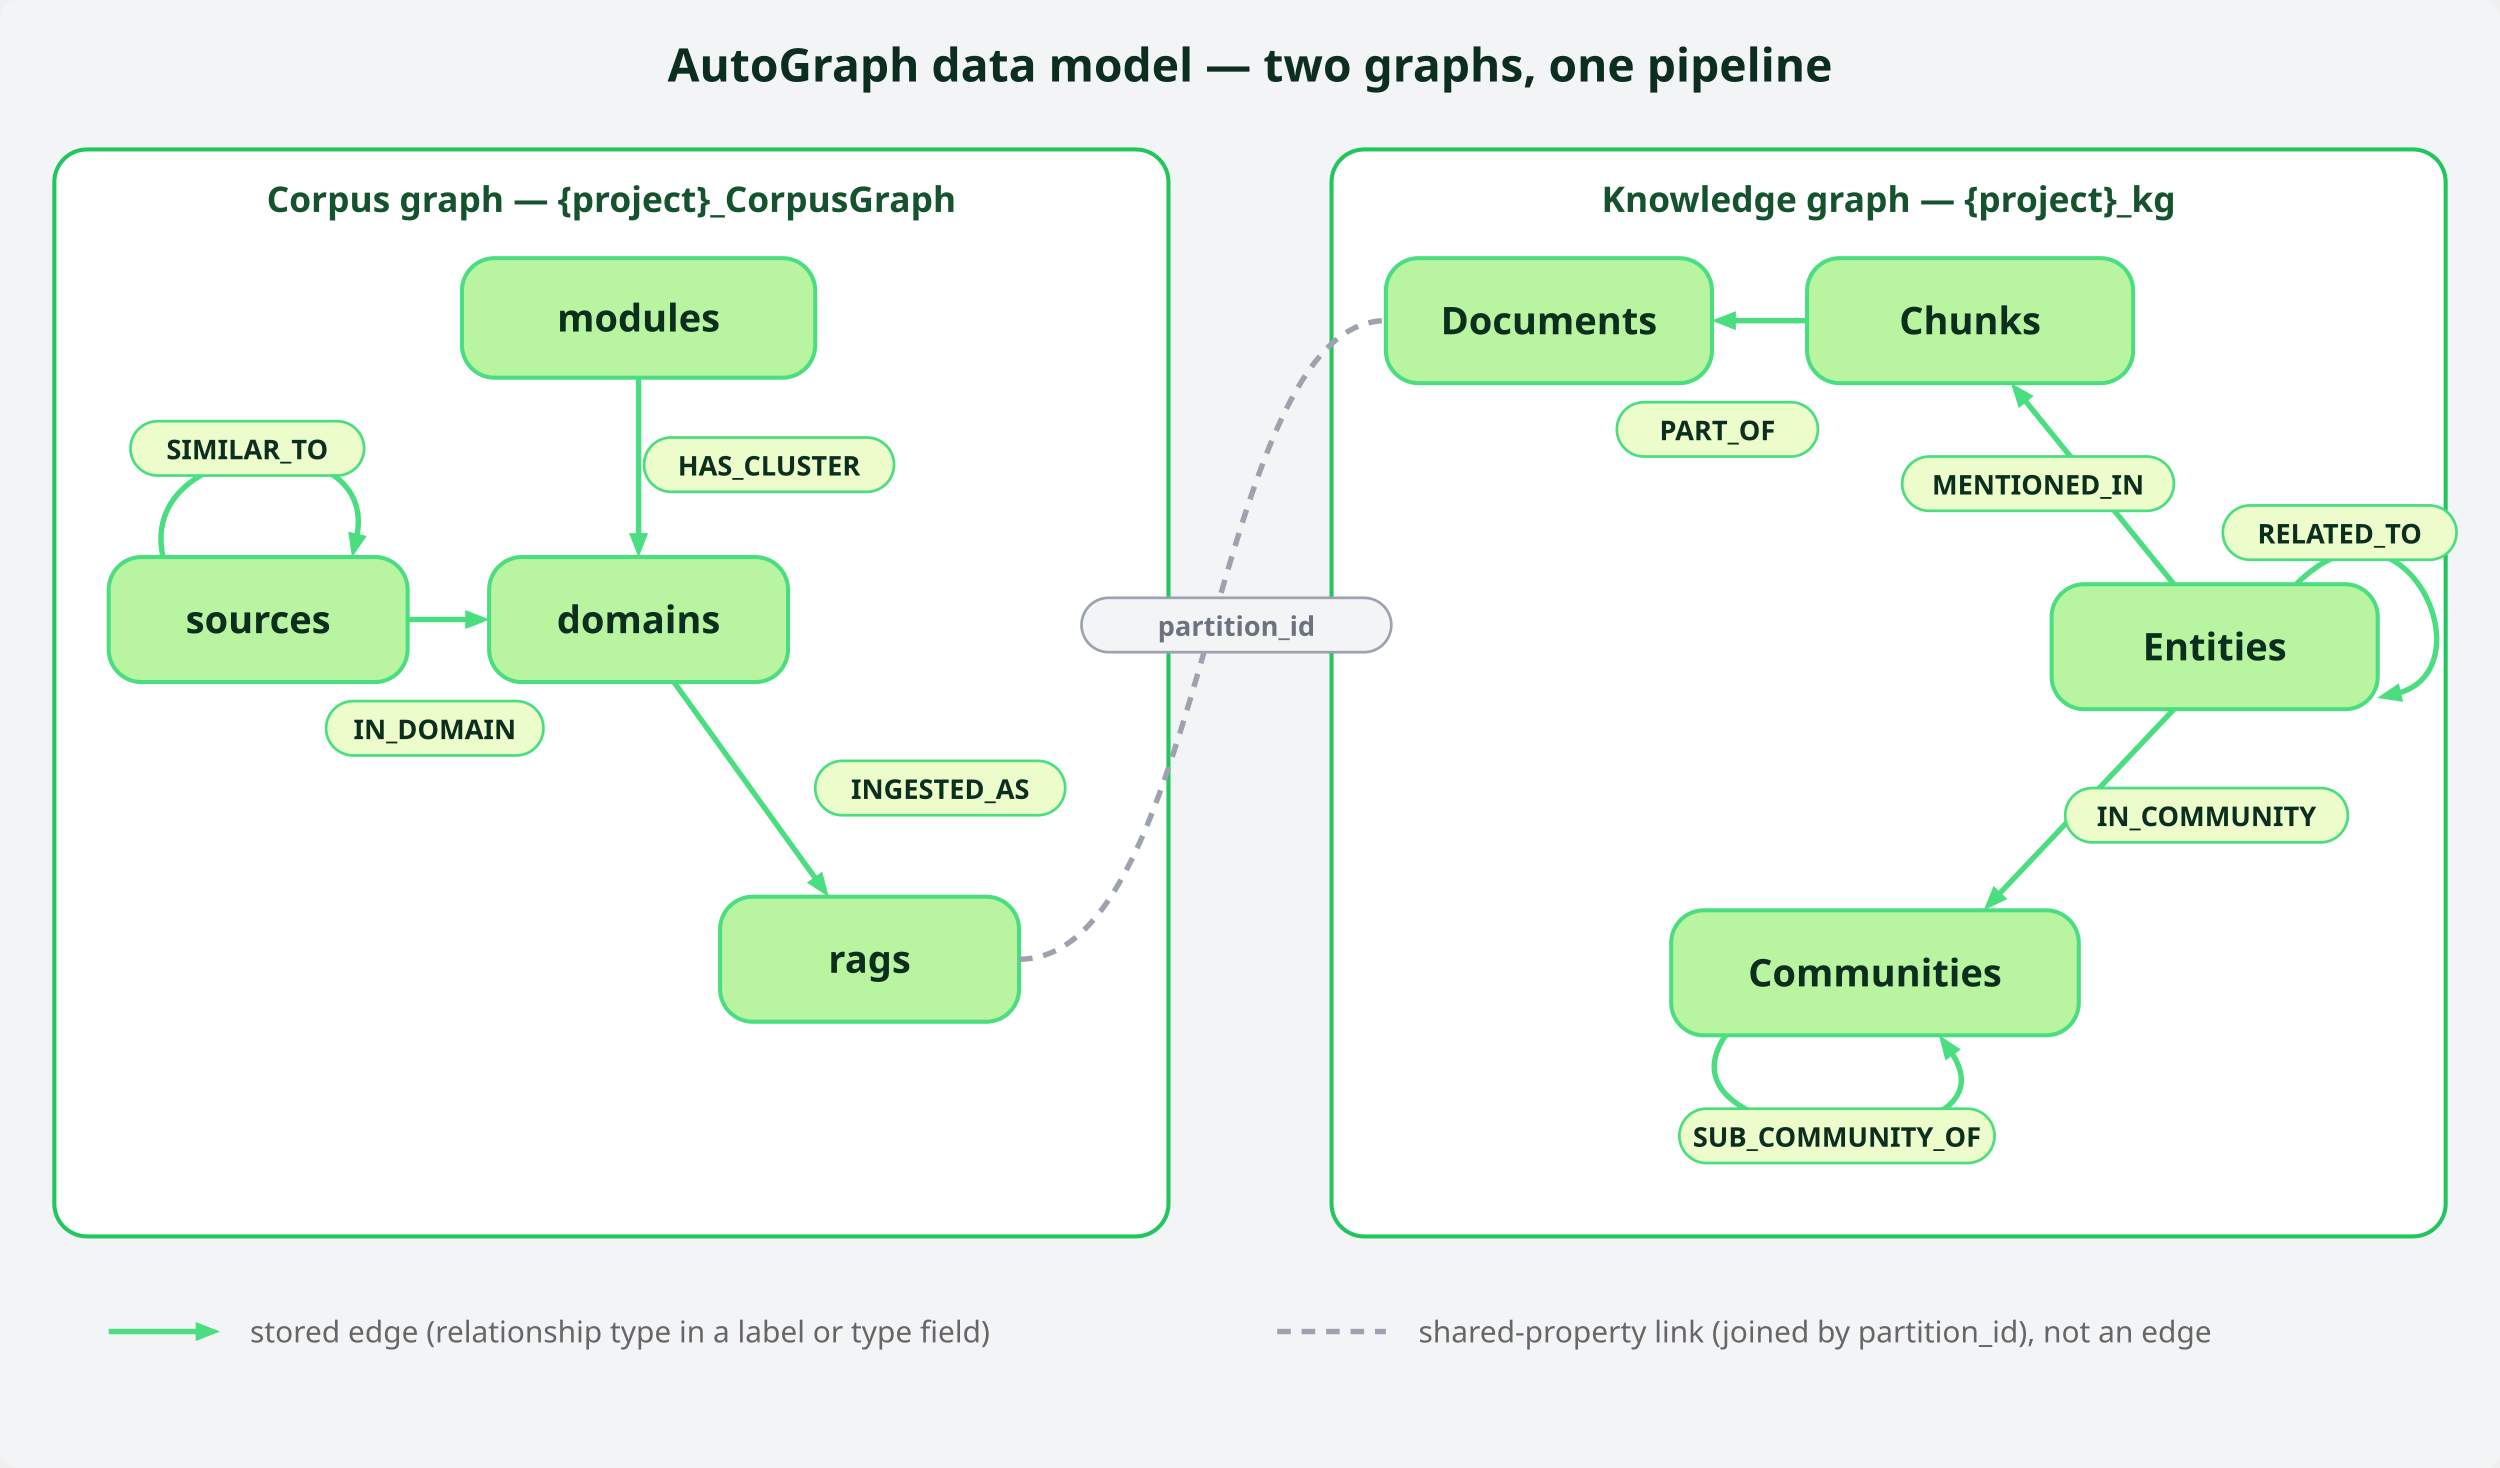
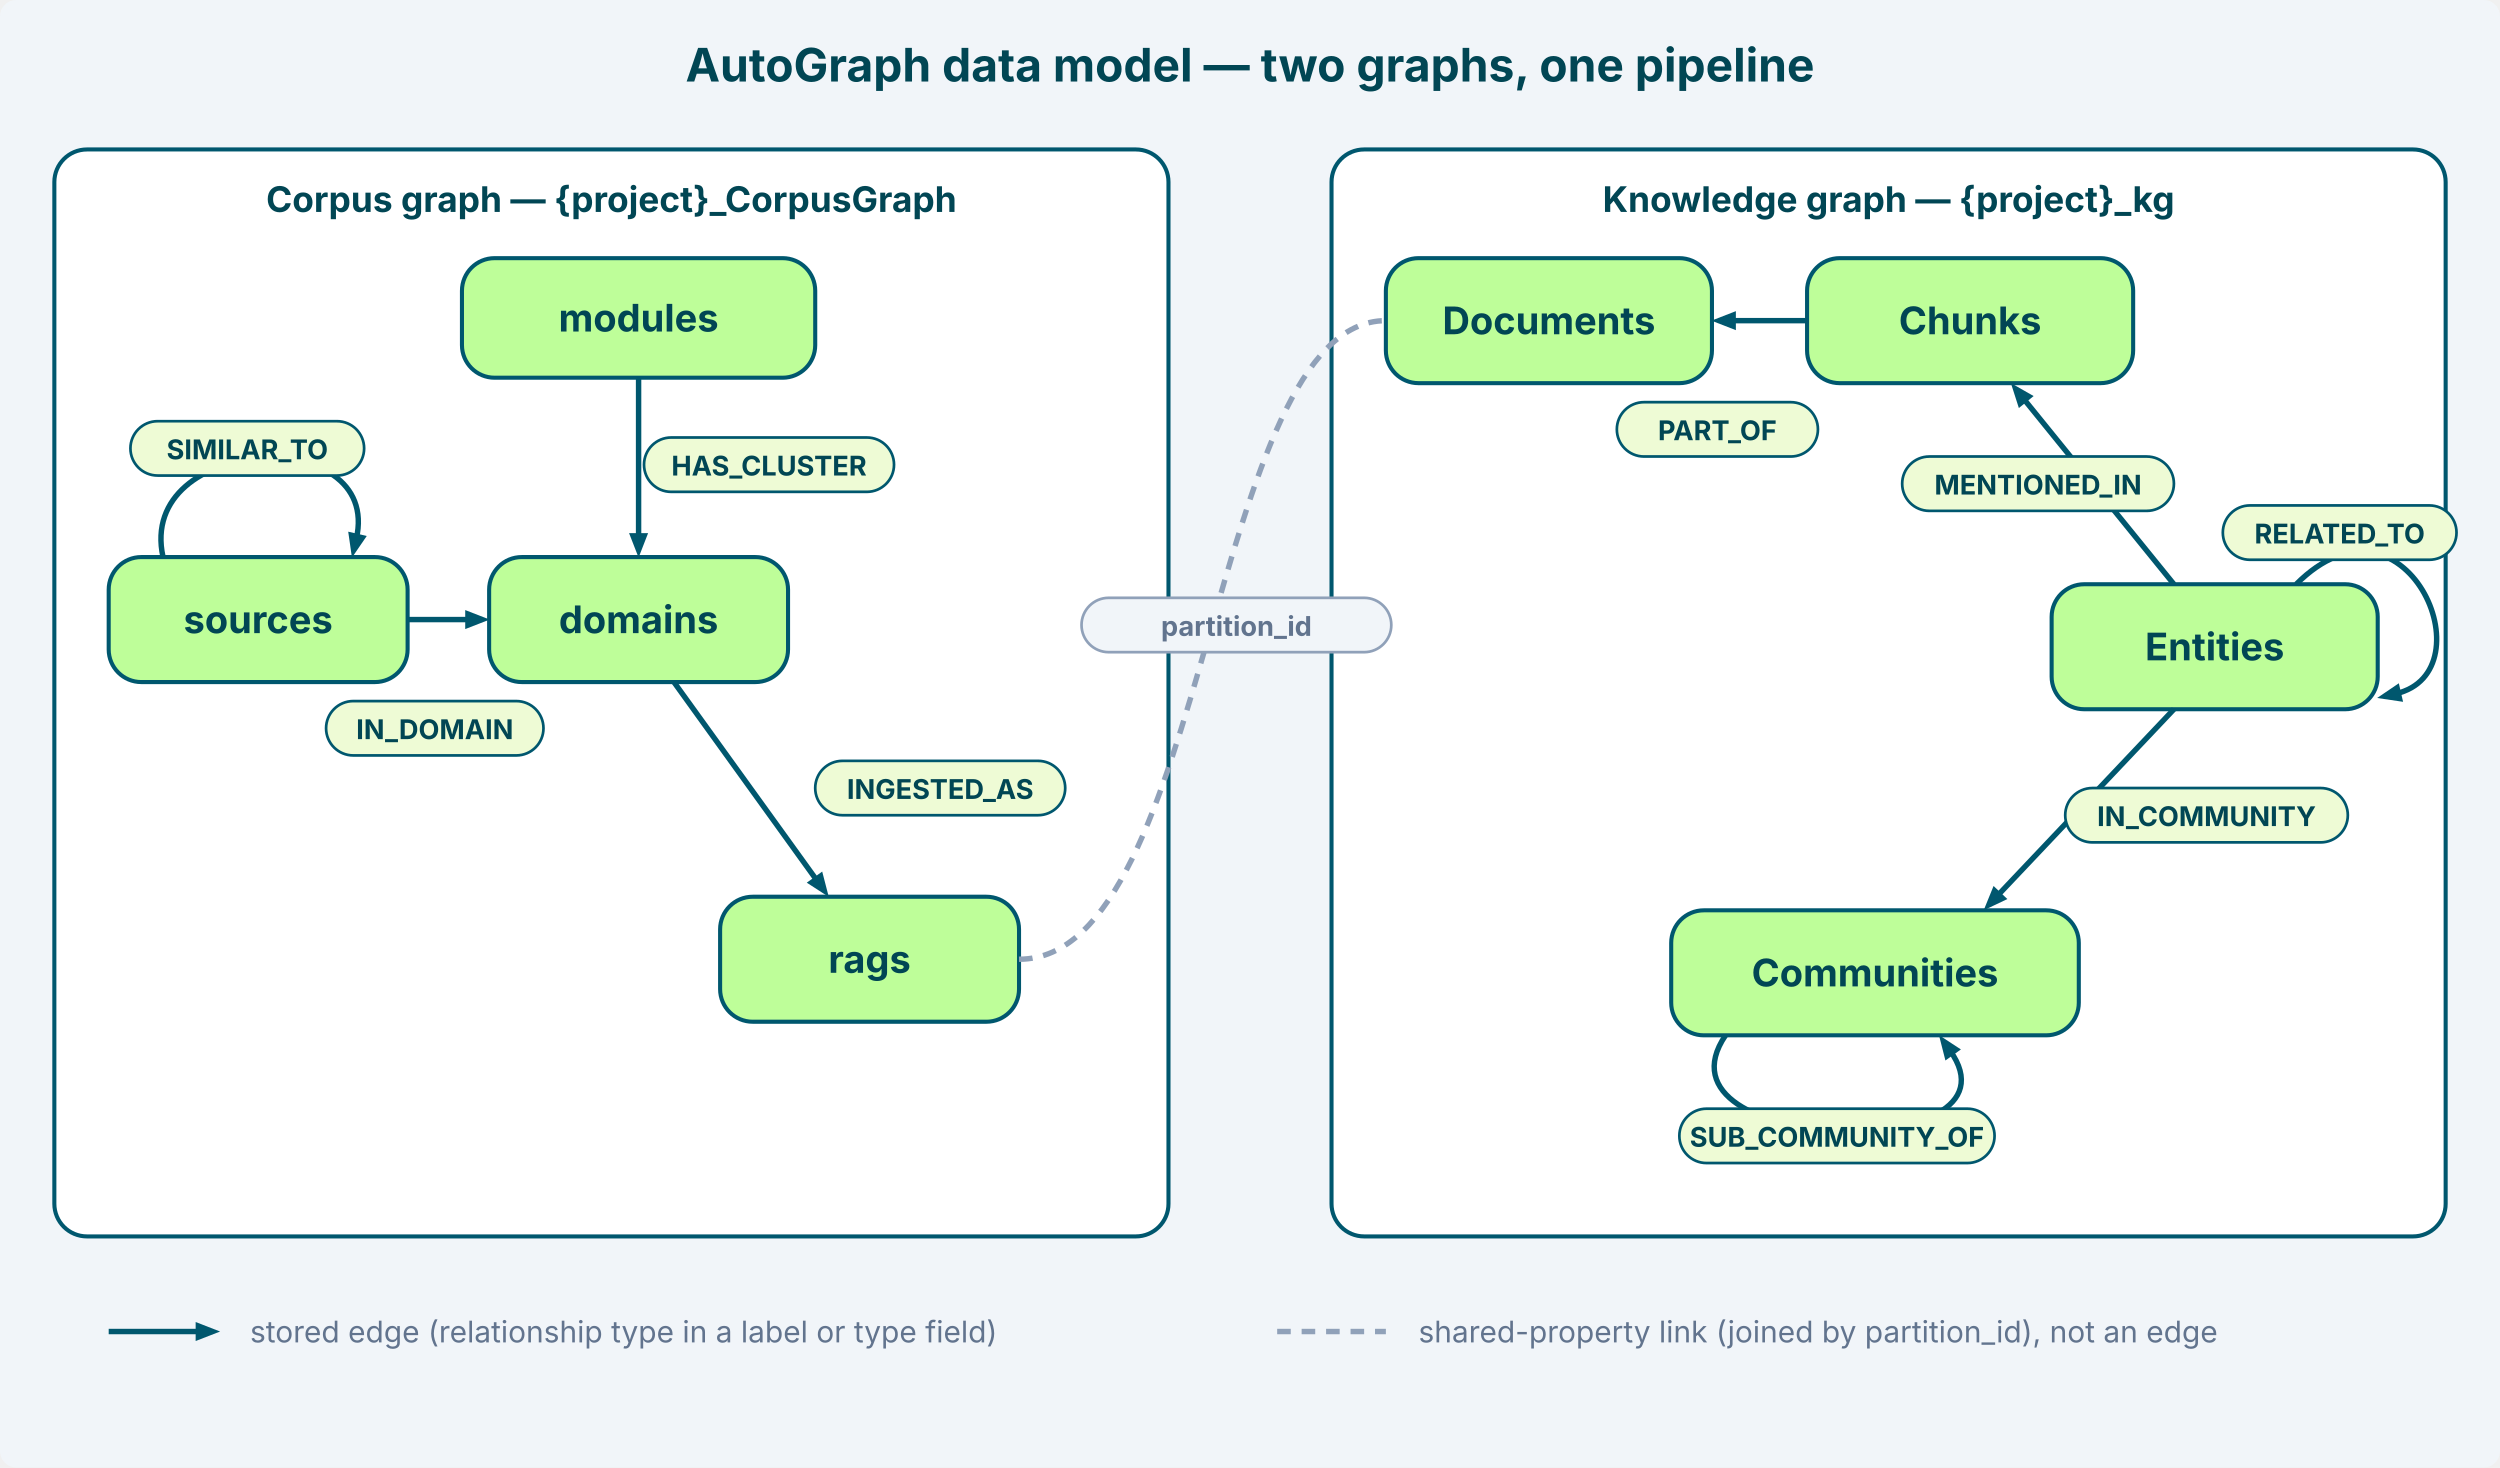
<svg xmlns="http://www.w3.org/2000/svg" viewBox="0 0 920 540" width="920" height="540">
  <style>
-     .agov text { font-family: sans-serif; }
-     .agov .vtx { fill: #b9f5a0; stroke: #4ade80; stroke-width: 1.5; }
-     .agov .card:hover .vtx { fill: #ffffff; stroke: #22c55e; }
-     .agov .vtitle { font-size: 14px; font-weight: bold; fill: #0b2e1e; }
-     .agov .panel { fill: #ffffff; stroke: #22c55e; stroke-width: 1.5; }
-     .agov .phead { font-size: 13px; font-weight: bold; fill: #14532d; }
-     .agov .elabel { font-size: 10px; font-weight: bold; fill: #0b2e1e; }
-     .agov .ebadge { fill: #ecfccb; stroke: #4ade80; stroke-width: 1; }
-     .agov .note { font-size: 11px; fill: #666; }
+     .agov text { font-family: Inter, -apple-system, BlinkMacSystemFont, 'Segoe UI', Helvetica, Arial, sans-serif; }
+     .agov .vtx { fill: #befe99; stroke: #00576e; stroke-width: 1.5; }
+     .agov .card:hover .vtx { fill: #ffffff; stroke: #00576e; }
+     .agov .vtitle { font-size: 14px; font-weight: bold; fill: #014654; }
+     .agov .panel { fill: #ffffff; stroke: #00576e; stroke-width: 1.5; }
+     .agov .phead { font-size: 13px; font-weight: bold; fill: #014654; }
+     .agov .elabel { font-size: 10px; font-weight: bold; fill: #014654; }
+     .agov .ebadge { fill: #eefbd5; stroke: #00576e; stroke-width: 1; }
+     .agov .note { font-size: 11px; fill: #62748e; }
  </style>
  <defs>
    <marker id="agov-arrow" markerWidth="9" markerHeight="7" refX="2" refY="3.5" orient="auto" markerUnits="userSpaceOnUse">
-       <polygon points="0 0,9 3.5,0 7" fill="#4ade80" />
+       <polygon points="0 0,9 3.5,0 7" fill="#00576e" />
    </marker>
  </defs>
  <g class="agov">
-     <rect width="920" height="540" fill="#f3f4f6" rx="6" />
-     <text x="460" y="30" text-anchor="middle" font-size="17" font-weight="bold" fill="#0b2e1e">AutoGraph data model — two graphs, one pipeline</text>
+     <rect width="920" height="540" fill="#f1f5f9" rx="6" />
+     <text x="460" y="30" text-anchor="middle" font-size="17" font-weight="bold" fill="#014654">AutoGraph data model — two graphs, one pipeline</text>
    <rect class="panel" x="20" y="55" width="410" height="400" rx="12" />
    <text class="phead" x="225" y="78" text-anchor="middle">Corpus graph — {project}_CorpusGraph</text>
    <g class="card">
      <rect class="vtx" x="170" y="95" width="130" height="44" rx="12" />
      <text class="vtitle" x="235" y="122" text-anchor="middle">modules</text>
    </g>
    <g class="card">
      <rect class="vtx" x="40" y="205" width="110" height="46" rx="12" />
      <text class="vtitle" x="95" y="233" text-anchor="middle">sources</text>
    </g>
    <g class="card">
      <rect class="vtx" x="180" y="205" width="110" height="46" rx="12" />
      <text class="vtitle" x="235" y="233" text-anchor="middle">domains</text>
    </g>
    <g class="card">
      <rect class="vtx" x="265" y="330" width="110" height="46" rx="12" />
      <text class="vtitle" x="320" y="358" text-anchor="middle">rags</text>
    </g>
-     <path d="M 235 139 L 235 198.2" stroke="#4ade80" stroke-width="2" fill="none" marker-end="url(#agov-arrow)" />
+     <path d="M 235 139 L 235 198.2" stroke="#00576e" stroke-width="2" fill="none" marker-end="url(#agov-arrow)" />
    <rect class="ebadge" x="237" y="161" width="92" height="20" rx="10" />
    <text class="elabel" x="283" y="175" text-anchor="middle">HAS_CLUSTER</text>
-     <path d="M 150 228 L 173.2 228" stroke="#4ade80" stroke-width="2" fill="none" marker-end="url(#agov-arrow)" />
+     <path d="M 150 228 L 173.2 228" stroke="#00576e" stroke-width="2" fill="none" marker-end="url(#agov-arrow)" />
    <rect class="ebadge" x="120" y="258" width="80" height="20" rx="10" />
    <text class="elabel" x="160" y="272" text-anchor="middle">IN_DOMAIN</text>
-     <path d="M 248 251 L 300.9 324.4" stroke="#4ade80" stroke-width="2" fill="none" marker-end="url(#agov-arrow)" />
+     <path d="M 248 251 L 300.9 324.4" stroke="#00576e" stroke-width="2" fill="none" marker-end="url(#agov-arrow)" />
    <rect class="ebadge" x="300" y="280" width="92" height="20" rx="10" />
    <text class="elabel" x="346" y="294" text-anchor="middle">INGESTED_AS</text>
-     <path d="M 60 205 C 50 160, 141.1 155.4, 131.1 198.4" stroke="#4ade80" stroke-width="2" fill="none" marker-end="url(#agov-arrow)" />
+     <path d="M 60 205 C 50 160, 141.1 155.4, 131.1 198.4" stroke="#00576e" stroke-width="2" fill="none" marker-end="url(#agov-arrow)" />
    <rect class="ebadge" x="48" y="155" width="86" height="20" rx="10" />
    <text class="elabel" x="91" y="169" text-anchor="middle">SIMILAR_TO</text>
    <rect class="panel" x="490" y="55" width="410" height="400" rx="12" />
    <text class="phead" x="695" y="78" text-anchor="middle">Knowledge graph — {project}_kg</text>
    <g class="card">
      <rect class="vtx" x="510" y="95" width="120" height="46" rx="12" />
      <text class="vtitle" x="570" y="123" text-anchor="middle">Documents</text>
    </g>
    <g class="card">
      <rect class="vtx" x="665" y="95" width="120" height="46" rx="12" />
      <text class="vtitle" x="725" y="123" text-anchor="middle">Chunks</text>
    </g>
    <g class="card">
      <rect class="vtx" x="755" y="215" width="120" height="46" rx="12" />
      <text class="vtitle" x="815" y="243" text-anchor="middle">Entities</text>
    </g>
    <g class="card">
      <rect class="vtx" x="615" y="335" width="150" height="46" rx="12" />
      <text class="vtitle" x="690" y="363" text-anchor="middle">Communities</text>
    </g>
-     <path d="M 665 118 L 636.8 118" stroke="#4ade80" stroke-width="2" fill="none" marker-end="url(#agov-arrow)" />
+     <path d="M 665 118 L 636.8 118" stroke="#00576e" stroke-width="2" fill="none" marker-end="url(#agov-arrow)" />
    <rect class="ebadge" x="595" y="148" width="74" height="20" rx="10" />
    <text class="elabel" x="632" y="162" text-anchor="middle">PART_OF</text>
-     <path d="M 800 215 L 744.4 146.4" stroke="#4ade80" stroke-width="2" fill="none" marker-end="url(#agov-arrow)" />
+     <path d="M 800 215 L 744.4 146.4" stroke="#00576e" stroke-width="2" fill="none" marker-end="url(#agov-arrow)" />
    <rect class="ebadge" x="700" y="168" width="100" height="20" rx="10" />
    <text class="elabel" x="750" y="182" text-anchor="middle">MENTIONED_IN</text>
-     <path d="M 845 215 C 885 175, 916.6 247.3, 881.6 255.3" stroke="#4ade80" stroke-width="2" fill="none" marker-end="url(#agov-arrow)" />
+     <path d="M 845 215 C 885 175, 916.6 247.3, 881.6 255.3" stroke="#00576e" stroke-width="2" fill="none" marker-end="url(#agov-arrow)" />
    <rect class="ebadge" x="818" y="186" width="86" height="20" rx="10" />
    <text class="elabel" x="861" y="200" text-anchor="middle">RELATED_TO</text>
-     <path d="M 800 261 L 734.8 329.9" stroke="#4ade80" stroke-width="2" fill="none" marker-end="url(#agov-arrow)" />
+     <path d="M 800 261 L 734.8 329.9" stroke="#00576e" stroke-width="2" fill="none" marker-end="url(#agov-arrow)" />
    <rect class="ebadge" x="760" y="290" width="104" height="20" rx="10" />
    <text class="elabel" x="812" y="304" text-anchor="middle">IN_COMMUNITY</text>
-     <path d="M 635 381 C 605 425, 747.6 428.6, 717.6 386.6" stroke="#4ade80" stroke-width="2" fill="none" marker-end="url(#agov-arrow)" />
+     <path d="M 635 381 C 605 425, 747.6 428.6, 717.6 386.6" stroke="#00576e" stroke-width="2" fill="none" marker-end="url(#agov-arrow)" />
    <rect class="ebadge" x="618" y="408" width="116" height="20" rx="10" />
    <text class="elabel" x="676" y="422" text-anchor="middle">SUB_COMMUNITY_OF</text>
-     <path d="M 375 353 C 445 353, 445 118, 510 118" stroke="#9ca3af" stroke-width="2" fill="none" stroke-dasharray="5 4" />
-     <rect x="398" y="220" width="114" height="20" rx="10" fill="#f3f4f6" stroke="#9ca3af" stroke-width="1" />
-     <text x="455" y="234" text-anchor="middle" font-size="10" font-weight="bold" fill="#6b7280">partition_id</text>
-     <line x1="40" y1="490" x2="74" y2="490" stroke="#4ade80" stroke-width="2" marker-end="url(#agov-arrow)" />
+     <path d="M 375 353 C 445 353, 445 118, 510 118" stroke="#90a1b9" stroke-width="2" fill="none" stroke-dasharray="5 4" />
+     <rect x="398" y="220" width="114" height="20" rx="10" fill="#f1f5f9" stroke="#90a1b9" stroke-width="1" />
+     <text x="455" y="234" text-anchor="middle" font-size="10" font-weight="bold" fill="#62748e">partition_id</text>
+     <line x1="40" y1="490" x2="74" y2="490" stroke="#00576e" stroke-width="2" marker-end="url(#agov-arrow)" />
    <text class="note" x="92" y="494">stored edge (relationship type in a label or type field)</text>
-     <line x1="470" y1="490" x2="510" y2="490" stroke="#9ca3af" stroke-width="2" stroke-dasharray="5 4" />
+     <line x1="470" y1="490" x2="510" y2="490" stroke="#90a1b9" stroke-width="2" stroke-dasharray="5 4" />
    <text class="note" x="522" y="494">shared-property link (joined by partition_id), not an edge</text>
  </g>
</svg>
